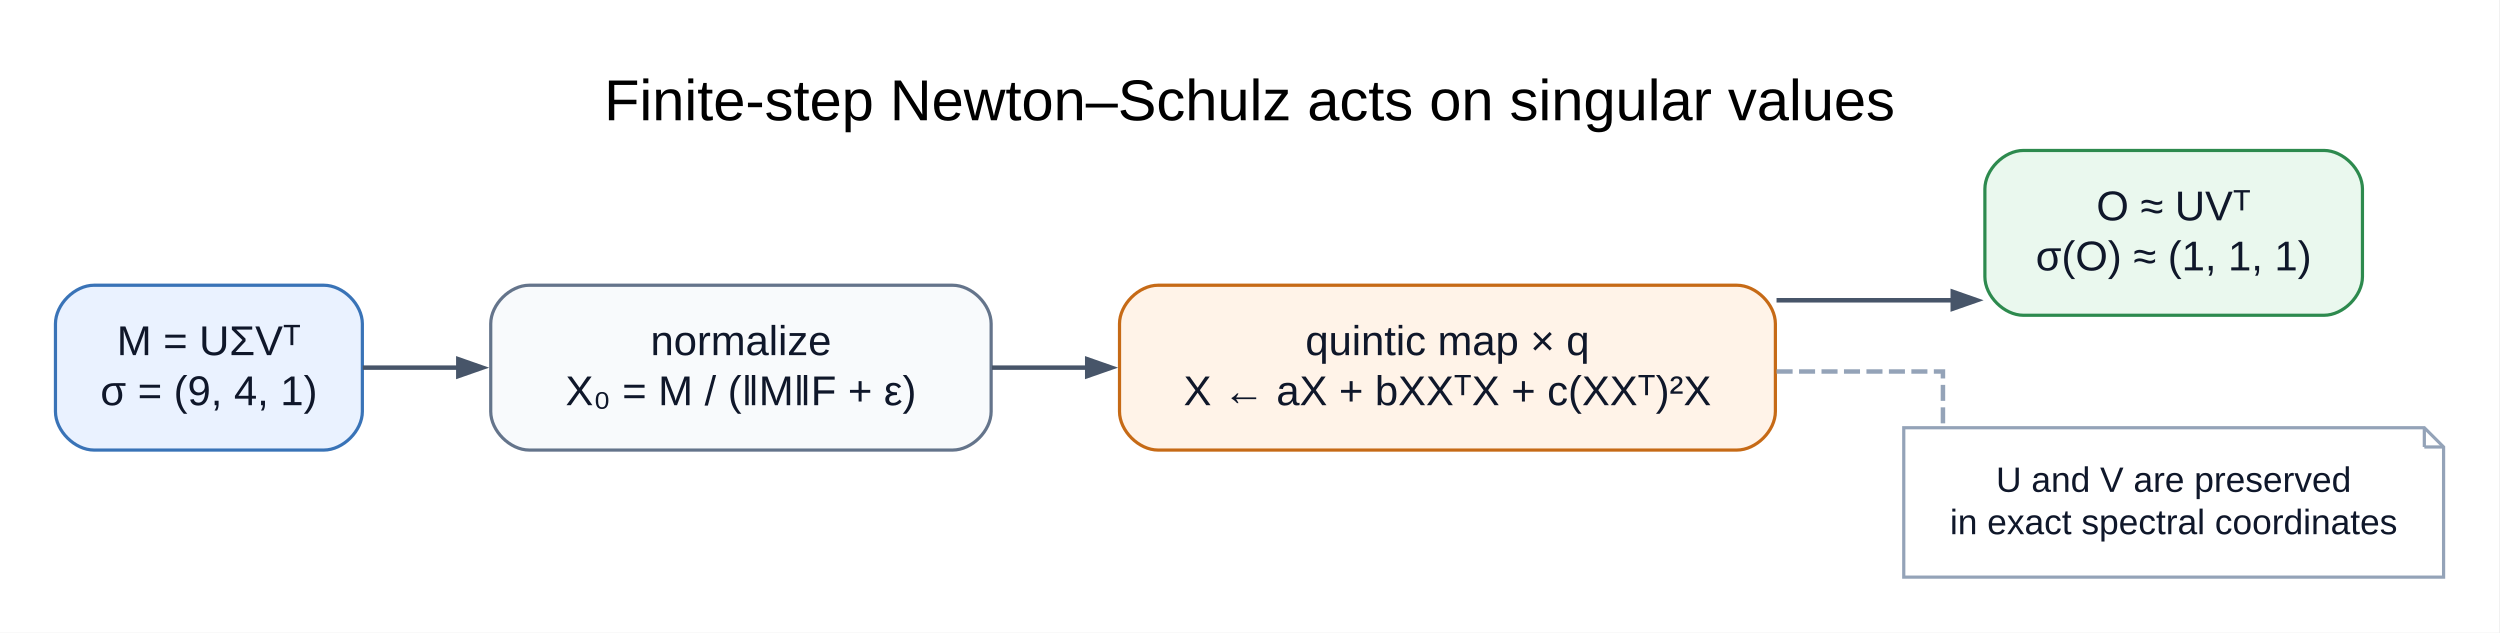
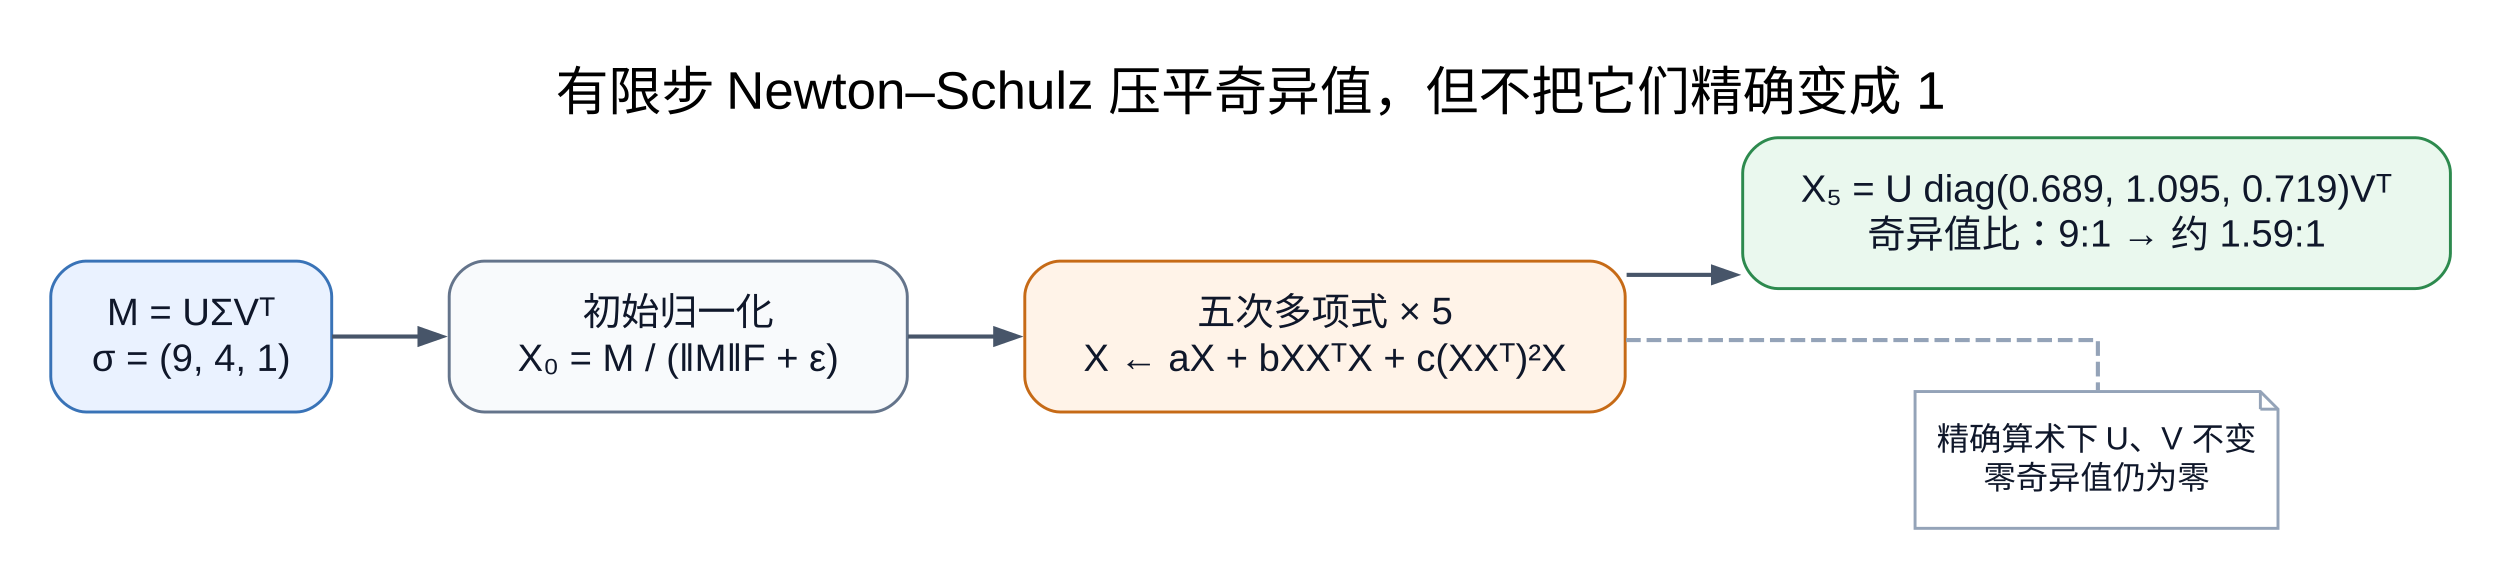
- <svg xmlns="http://www.w3.org/2000/svg" width="779pt" height="197pt" viewBox="0.00 0.00 779.00 197.00">
+ <svg xmlns="http://www.w3.org/2000/svg" width="851pt" height="197pt" viewBox="0.00 0.00 851.00 197.00">
  <g id="graph0" class="graph" transform="scale(1 1) rotate(0) translate(17.28 179.84)">
-     <polygon fill="white" stroke="none" points="-17.28,17.28 -17.28,-179.84 761.42,-179.84 761.42,17.28 -17.28,17.28" />
-     <text xml:space="preserve" text-anchor="middle" x="372.07" y="-142.36" font-family="Arial" font-size="18.00">Finite-step Newton–Schulz acts on singular values</text>
+     <polygon fill="white" stroke="none" points="-17.28,17.28 -17.28,-179.84 834.12,-179.84 834.12,17.28 -17.28,17.28" />
+     <text xml:space="preserve" text-anchor="middle" x="408.42" y="-142.36" font-family="Arial" font-size="18.00">有限步 Newton–Schulz 压平奇异值，但不把它们精确变成 1</text>
    <g id="node1" class="node">
      <path fill="#eaf2ff" stroke="#3973b7" d="M83.63,-90.96C83.63,-90.96 12,-90.96 12,-90.96 6,-90.96 0,-84.96 0,-78.96 0,-78.96 0,-51.6 0,-51.6 0,-45.6 6,-39.6 12,-39.6 12,-39.6 83.63,-39.6 83.63,-39.6 89.63,-39.6 95.63,-45.6 95.63,-51.6 95.63,-51.6 95.63,-78.96 95.63,-78.96 95.63,-84.96 89.63,-90.96 83.63,-90.96" />
      <text xml:space="preserve" text-anchor="middle" x="47.82" y="-69.18" font-family="Arial" font-size="13.00" fill="#0f172a">M = UΣVᵀ</text>
      <text xml:space="preserve" text-anchor="middle" x="47.82" y="-53.58" font-family="Arial" font-size="13.00" fill="#0f172a">σ = (9, 4, 1)</text>
    </g>
    <g id="node2" class="node">
      <path fill="#f8fafc" stroke="#64748b" d="M279.56,-90.96C279.56,-90.96 147.63,-90.96 147.63,-90.96 141.63,-90.96 135.63,-84.96 135.63,-78.96 135.63,-78.96 135.63,-51.6 135.63,-51.6 135.63,-45.6 141.63,-39.6 147.63,-39.6 147.63,-39.6 279.56,-39.6 279.56,-39.6 285.56,-39.6 291.56,-45.6 291.56,-51.6 291.56,-51.6 291.56,-78.96 291.56,-78.96 291.56,-84.96 285.56,-90.96 279.56,-90.96" />
-       <text xml:space="preserve" text-anchor="middle" x="213.6" y="-69.18" font-family="Arial" font-size="13.00" fill="#0f172a">normalize</text>
+       <text xml:space="preserve" text-anchor="middle" x="213.6" y="-69.18" font-family="Arial" font-size="13.00" fill="#0f172a">初始归一化</text>
      <text xml:space="preserve" text-anchor="middle" x="213.6" y="-53.58" font-family="Arial" font-size="13.00" fill="#0f172a">X₀ = M / (‖M‖F + ε)</text>
    </g>
    <g id="edge1" class="edge">
      <path fill="none" stroke="#475569" stroke-width="1.4" d="M95.77,-65.28C95.77,-65.28 125.53,-65.28 125.53,-65.28" />
      <polygon fill="#475569" stroke="#475569" stroke-width="1.4" points="125.53,-67.91 133.03,-65.28 125.53,-62.66 125.53,-67.91" />
    </g>
    <g id="node3" class="node">
      <path fill="#fff3e8" stroke="#c66a16" d="M523.93,-90.96C523.93,-90.96 343.56,-90.96 343.56,-90.96 337.56,-90.96 331.56,-84.96 331.56,-78.96 331.56,-78.96 331.56,-51.6 331.56,-51.6 331.56,-45.6 337.56,-39.6 343.56,-39.6 343.56,-39.6 523.93,-39.6 523.93,-39.6 529.93,-39.6 535.93,-45.6 535.93,-51.6 535.93,-51.6 535.93,-78.96 535.93,-78.96 535.93,-84.96 529.93,-90.96 523.93,-90.96" />
-       <text xml:space="preserve" text-anchor="middle" x="433.74" y="-69.18" font-family="Arial" font-size="13.00" fill="#0f172a">quintic map × q</text>
+       <text xml:space="preserve" text-anchor="middle" x="433.74" y="-69.18" font-family="Arial" font-size="13.00" fill="#0f172a">五次多项式 × 5</text>
      <text xml:space="preserve" text-anchor="middle" x="433.74" y="-53.58" font-family="Arial" font-size="13.00" fill="#0f172a">X ← aX + bXXᵀX + c(XXᵀ)²X</text>
    </g>
    <g id="edge2" class="edge">
      <path fill="none" stroke="#475569" stroke-width="1.4" d="M291.83,-65.28C291.83,-65.28 321.5,-65.28 321.5,-65.28" />
      <polygon fill="#475569" stroke="#475569" stroke-width="1.4" points="321.5,-67.91 329,-65.28 321.5,-62.66 321.5,-67.91" />
    </g>
    <g id="node4" class="node">
-       <path fill="#eaf8ee" stroke="#2d8a4e" d="M706.86,-132.96C706.86,-132.96 613.21,-132.96 613.21,-132.96 607.21,-132.96 601.21,-126.96 601.21,-120.96 601.21,-120.96 601.21,-93.6 601.21,-93.6 601.21,-87.6 607.21,-81.6 613.21,-81.6 613.21,-81.6 706.86,-81.6 706.86,-81.6 712.86,-81.6 718.86,-87.6 718.86,-93.6 718.86,-93.6 718.86,-120.96 718.86,-120.96 718.86,-126.96 712.86,-132.96 706.86,-132.96" />
-       <text xml:space="preserve" text-anchor="middle" x="660.03" y="-111.18" font-family="Arial" font-size="13.00" fill="#0f172a">O ≈ UVᵀ</text>
-       <text xml:space="preserve" text-anchor="middle" x="660.03" y="-95.58" font-family="Arial" font-size="13.00" fill="#0f172a">σ(O) ≈ (1, 1, 1)</text>
+       <path fill="#eaf8ee" stroke="#2d8a4e" d="M804.84,-132.96C804.84,-132.96 587.93,-132.96 587.93,-132.96 581.93,-132.96 575.93,-126.96 575.93,-120.96 575.93,-120.96 575.93,-93.6 575.93,-93.6 575.93,-87.6 581.93,-81.6 587.93,-81.6 587.93,-81.6 804.84,-81.6 804.84,-81.6 810.84,-81.6 816.84,-87.6 816.84,-93.6 816.84,-93.6 816.84,-120.96 816.84,-120.96 816.84,-126.96 810.84,-132.96 804.84,-132.96" />
+       <text xml:space="preserve" text-anchor="middle" x="696.38" y="-111.18" font-family="Arial" font-size="13.00" fill="#0f172a">X₅ = U diag(0.689, 1.095, 0.719)Vᵀ</text>
+       <text xml:space="preserve" text-anchor="middle" x="696.38" y="-95.58" font-family="Arial" font-size="13.00" fill="#0f172a">奇异值比：9:1 → 约 1.59:1</text>
    </g>
    <g id="edge3" class="edge">
-       <path fill="none" stroke="#475569" stroke-width="1.4" d="M536.29,-86.28C536.29,-86.28 591.2,-86.28 591.2,-86.28" />
-       <polygon fill="#475569" stroke="#475569" stroke-width="1.4" points="591.2,-88.91 598.7,-86.28 591.2,-83.66 591.2,-88.91" />
+       <path fill="none" stroke="#475569" stroke-width="1.4" d="M536.42,-86.28C536.42,-86.28 565.84,-86.28 565.84,-86.28" />
+       <polygon fill="#475569" stroke="#475569" stroke-width="1.4" points="565.84,-88.91 573.34,-86.28 565.84,-83.66 565.84,-88.91" />
    </g>
    <g id="node5" class="node">
-       <polygon fill="#ffffff" stroke="#94a3b8" points="738.14,-46.56 575.93,-46.56 575.93,0 744.14,0 744.14,-40.56 738.14,-46.56" />
-       <polyline fill="none" stroke="#94a3b8" points="738.14,-46.56 738.14,-40.56" />
-       <polyline fill="none" stroke="#94a3b8" points="744.14,-40.56 738.14,-40.56" />
-       <text xml:space="preserve" text-anchor="middle" x="660.03" y="-26.58" font-family="Arial" font-size="11.00" fill="#0f172a">U and V are preserved</text>
-       <text xml:space="preserve" text-anchor="middle" x="660.03" y="-13.38" font-family="Arial" font-size="11.00" fill="#0f172a">in exact spectral coordinates</text>
+       <polygon fill="#ffffff" stroke="#94a3b8" points="752.15,-46.56 634.61,-46.56 634.61,0 758.15,0 758.15,-40.56 752.15,-46.56" />
+       <polyline fill="none" stroke="#94a3b8" points="752.15,-46.56 752.15,-40.56" />
+       <polyline fill="none" stroke="#94a3b8" points="758.15,-40.56 752.15,-40.56" />
+       <text xml:space="preserve" text-anchor="middle" x="696.38" y="-26.58" font-family="Arial" font-size="11.00" fill="#0f172a">精确算术下 U、V 不变</text>
+       <text xml:space="preserve" text-anchor="middle" x="696.38" y="-13.38" font-family="Arial" font-size="11.00" fill="#0f172a">零奇异值仍为零</text>
    </g>
    <g id="edge4" class="edge">
-       <path fill="none" stroke="#94a3b8" stroke-width="1.4" stroke-dasharray="5,2" d="M536.3,-64.08C564.81,-64.08 588.14,-64.08 588.14,-64.08 588.14,-64.08 588.14,-55.99 588.14,-47.01" />
+       <path fill="none" stroke="#94a3b8" stroke-width="1.4" stroke-dasharray="5,2" d="M536.22,-64.08C610.09,-64.08 696.84,-64.08 696.84,-64.08 696.84,-64.08 696.84,-55.99 696.84,-47.01" />
    </g>
  </g>
</svg>
